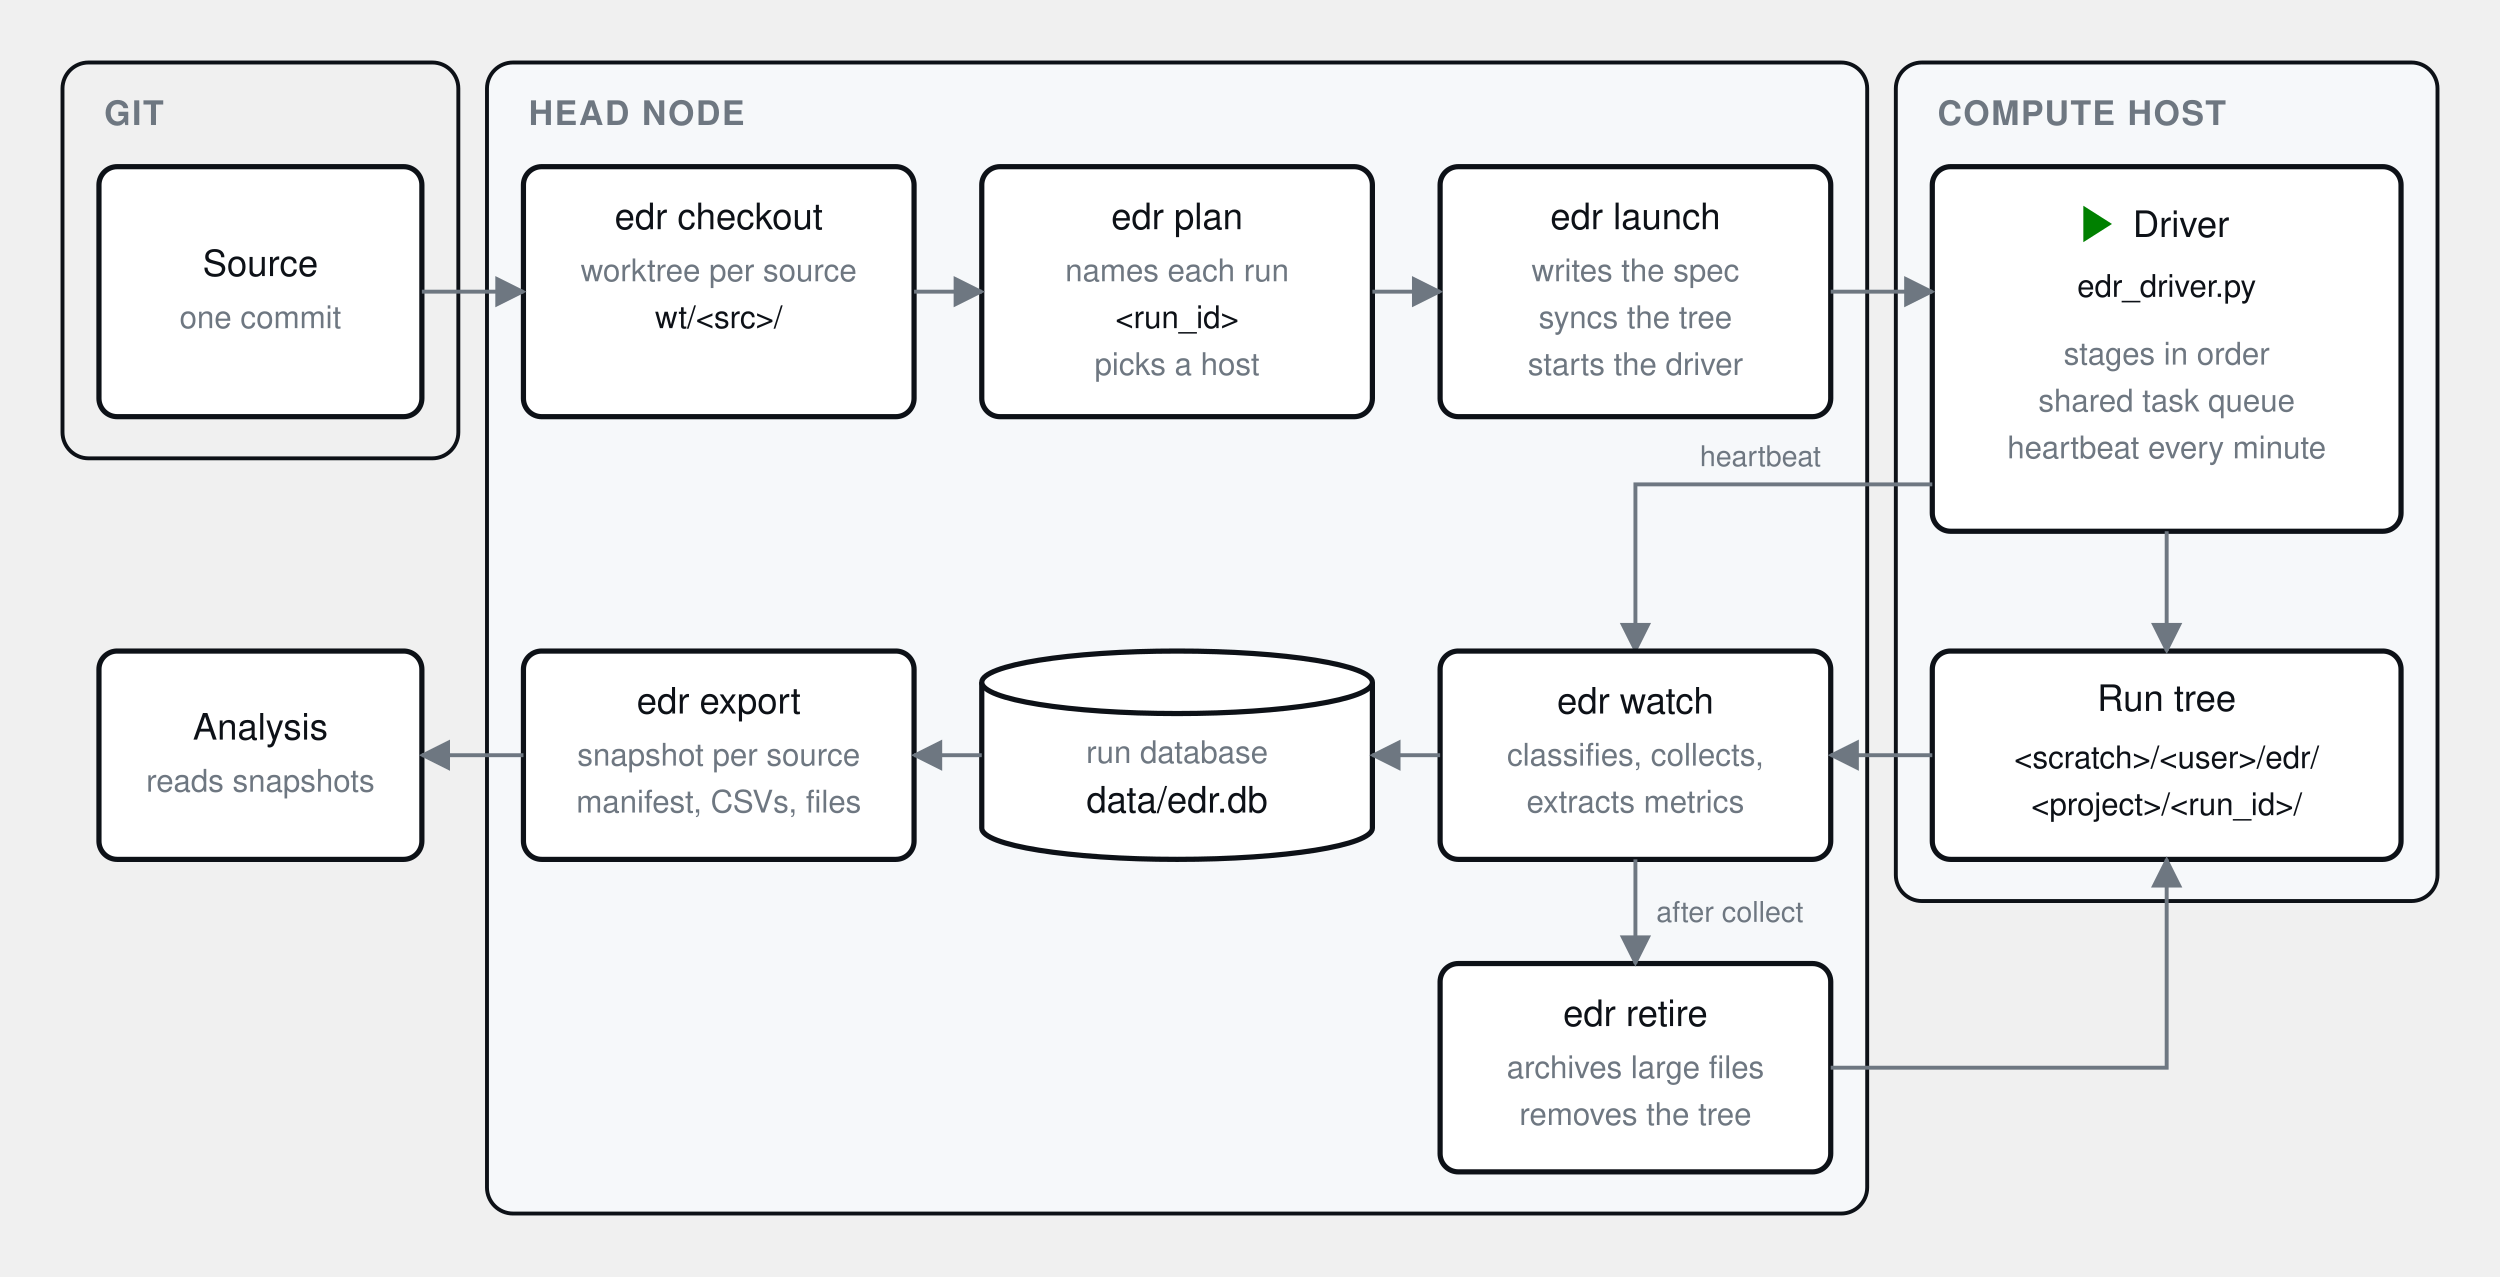
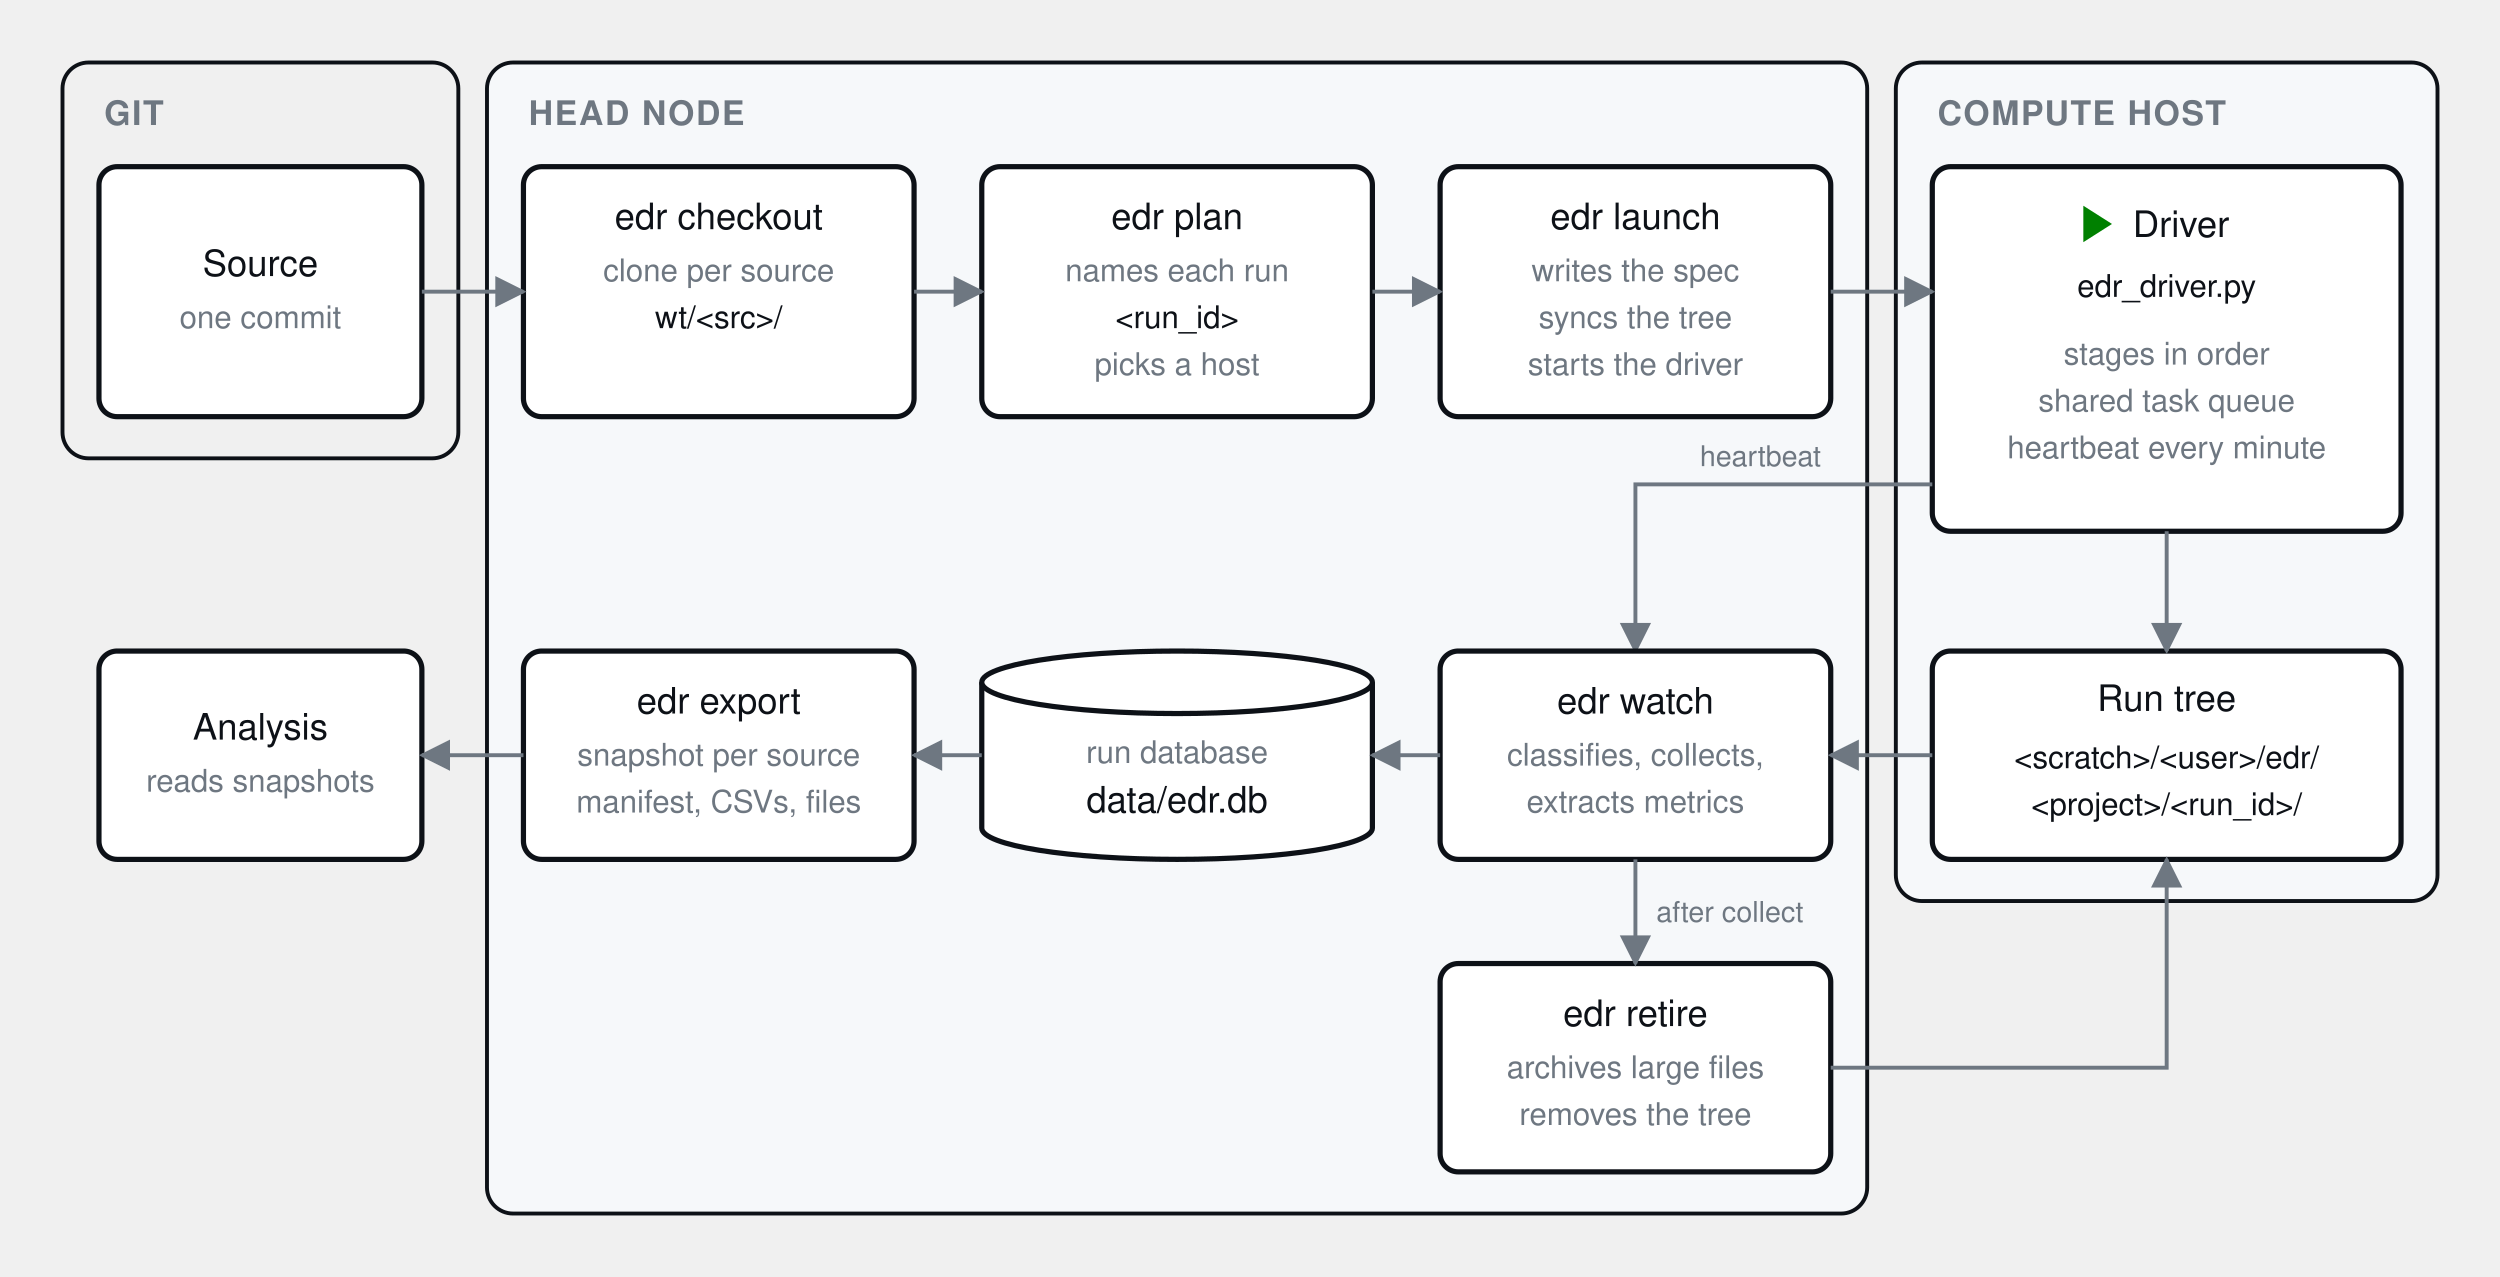
<svg xmlns="http://www.w3.org/2000/svg" width="960" height="490" viewBox="0 0 960 490" role="img" aria-label="The lifecycle of one edarunner run, from a commit to an analysis">
  <style>
  .box { fill: #ffffff; stroke: #0d1117; stroke-width: 2; }
  .frame { fill: none; stroke: #0d1117; stroke-width: 1.5; }
  .frame-fill { fill: #f6f8fa; stroke: #0d1117; stroke-width: 1.5; }
  .run { fill: #008000; }
  .t { font-family: Helvetica, Arial, sans-serif; font-size: 14px; fill: #0d1117; }
  .s { font-family: Helvetica, Arial, sans-serif; font-size: 12px; fill: #6e7781; }
  .h { font-family: Helvetica, Arial, sans-serif; font-size: 13px; font-weight: 700; fill: #6e7781; letter-spacing: 0.6px; }
  .m { font-family: Helvetica, Arial, sans-serif; font-size: 12px; fill: #0d1117; }
  .a { fill: none; stroke: #6e7781; stroke-width: 1.5; marker-end: url(#arrow); }
  .al { font-family: Helvetica, Arial, sans-serif; font-size: 11px; fill: #6e7781; }
  @media (prefers-color-scheme: dark) {
    .box { fill: #0d1117; }
    .frame-fill { fill: #161b22; }
    .t, .m { fill: #e6edf3; }
    .box, .frame, .frame-fill { stroke: #e6edf3; }
  }
</style>
  <defs>
    <marker id="arrow" viewBox="0 0 10 10" refX="9" refY="5" markerWidth="8" markerHeight="8" orient="auto-start-reverse">
      <path d="M0 0L10 5L0 10z" fill="#6e7781" />
    </marker>
  </defs>
  <rect class="frame" x="24" y="24" width="152" height="152" rx="10" />
  <text class="h" x="40" y="48">GIT</text>
  <rect class="frame-fill" x="187" y="24" width="530" height="442" rx="10" />
  <text class="h" x="203" y="48">HEAD NODE</text>
  <rect class="frame-fill" x="728" y="24" width="208" height="322" rx="10" />
  <text class="h" x="744" y="48">COMPUTE HOST</text>
  <rect class="box" x="38" y="64" width="124" height="96" rx="7" />
  <text class="t" x="100" y="106" text-anchor="middle">Source</text>
  <text class="s" x="100" y="126" text-anchor="middle">one commit</text>
  <rect class="box" x="201" y="64" width="150" height="96" rx="7" />
  <text class="t" x="276" y="88" text-anchor="middle">edr checkout</text>
-   <text class="s" x="276" y="108" text-anchor="middle">worktree per source</text>
+   <text class="s" x="276" y="108" text-anchor="middle">clone per source</text>
  <text class="m" x="276" y="126" text-anchor="middle">wt/&lt;src&gt;/</text>
  <rect class="box" x="377" y="64" width="150" height="96" rx="7" />
  <text class="t" x="452" y="88" text-anchor="middle">edr plan</text>
  <text class="s" x="452" y="108" text-anchor="middle">names each run</text>
  <text class="m" x="452" y="126" text-anchor="middle">&lt;run_id&gt;</text>
  <text class="s" x="452" y="144" text-anchor="middle">picks a host</text>
  <rect class="box" x="553" y="64" width="150" height="96" rx="7" />
  <text class="t" x="628" y="88" text-anchor="middle">edr launch</text>
  <text class="s" x="628" y="108" text-anchor="middle">writes the spec</text>
  <text class="s" x="628" y="126" text-anchor="middle">syncs the tree</text>
  <text class="s" x="628" y="144" text-anchor="middle">starts the driver</text>
  <rect class="box" x="742" y="64" width="180" height="140" rx="7" />
  <path class="run" d="M800 79v14l11-7z" />
  <text class="t" x="819" y="91">Driver</text>
  <text class="m" x="832" y="114" text-anchor="middle">edr_driver.py</text>
  <text class="s" x="832" y="140" text-anchor="middle">stages in order</text>
  <text class="s" x="832" y="158" text-anchor="middle">shared task queue</text>
  <text class="s" x="832" y="176" text-anchor="middle">heartbeat every minute</text>
  <path class="a" d="M162 112H201" />
  <path class="a" d="M351 112H377" />
  <path class="a" d="M527 112H553" />
  <path class="a" d="M703 112H742" />
  <rect class="box" x="742" y="250" width="180" height="80" rx="7" />
  <text class="t" x="832" y="273" text-anchor="middle">Run tree</text>
  <text class="m" x="832" y="295" text-anchor="middle">&lt;scratch&gt;/&lt;user&gt;/edr/</text>
  <text class="m" x="832" y="313" text-anchor="middle">&lt;project&gt;/&lt;run_id&gt;/</text>
  <path class="a" d="M832 204V250" />
  <path class="a" d="M742 186H628V250" />
  <text class="al" x="676" y="179" text-anchor="middle">heartbeat</text>
  <rect class="box" x="553" y="250" width="150" height="80" rx="7" />
  <text class="t" x="628" y="274" text-anchor="middle">edr watch</text>
  <text class="s" x="628" y="294" text-anchor="middle">classifies, collects,</text>
  <text class="s" x="628" y="312" text-anchor="middle">extracts metrics</text>
  <path class="a" d="M742 290H703" />
  <path class="box" d="M377 262v56a75 12 0 0 0 150 0V262" />
  <ellipse class="box" cx="452" cy="262" rx="75" ry="12" />
  <text class="s" x="452" y="293" text-anchor="middle">run database</text>
  <text class="t" x="452" y="312" text-anchor="middle">data/edr.db</text>
  <path class="a" d="M553 290H527" />
  <rect class="box" x="201" y="250" width="150" height="80" rx="7" />
  <text class="t" x="276" y="274" text-anchor="middle">edr export</text>
  <text class="s" x="276" y="294" text-anchor="middle">snapshot per source</text>
  <text class="s" x="276" y="312" text-anchor="middle">manifest, CSVs, files</text>
  <path class="a" d="M377 290H351" />
  <rect class="box" x="38" y="250" width="124" height="80" rx="7" />
  <text class="t" x="100" y="284" text-anchor="middle">Analysis</text>
  <text class="s" x="100" y="304" text-anchor="middle">reads snapshots</text>
  <path class="a" d="M201 290H162" />
  <rect class="box" x="553" y="370" width="150" height="80" rx="7" />
  <text class="t" x="628" y="394" text-anchor="middle">edr retire</text>
  <text class="s" x="628" y="414" text-anchor="middle">archives large files</text>
  <text class="s" x="628" y="432" text-anchor="middle">removes the tree</text>
  <path class="a" d="M628 330V370" />
  <text class="al" x="636" y="354">after collect</text>
  <path class="a" d="M703 410H832V330" />
</svg>
